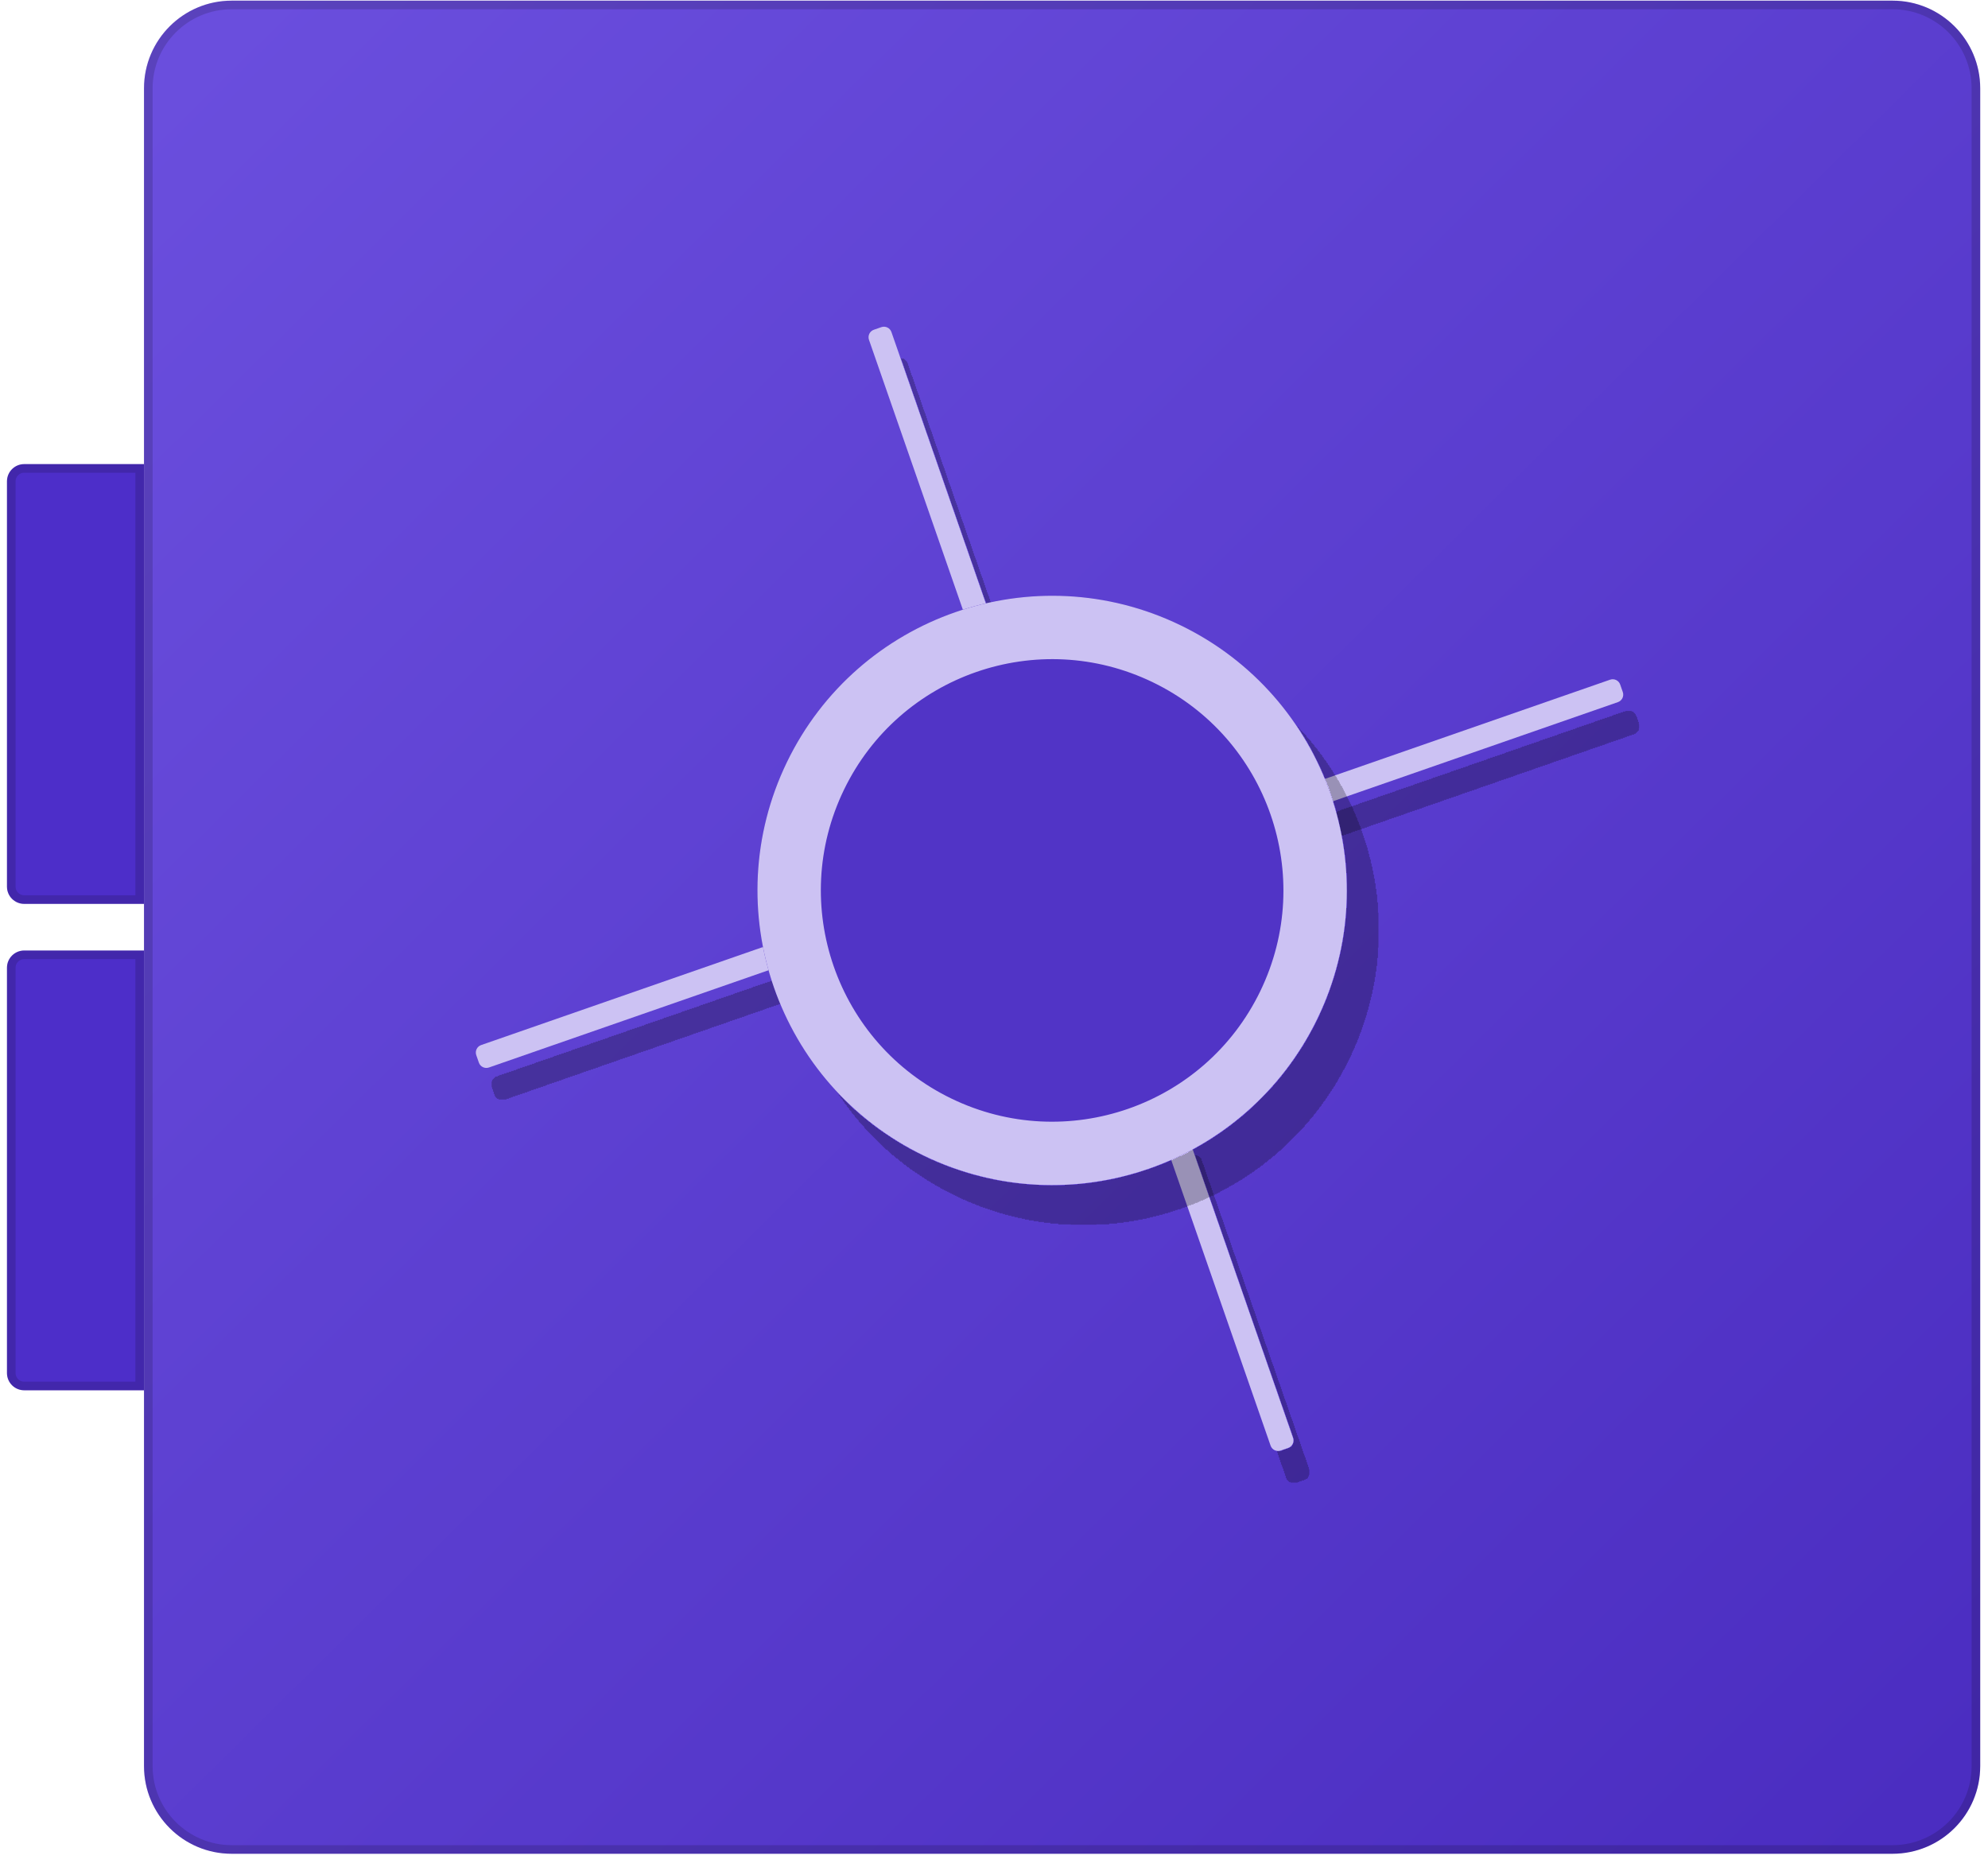
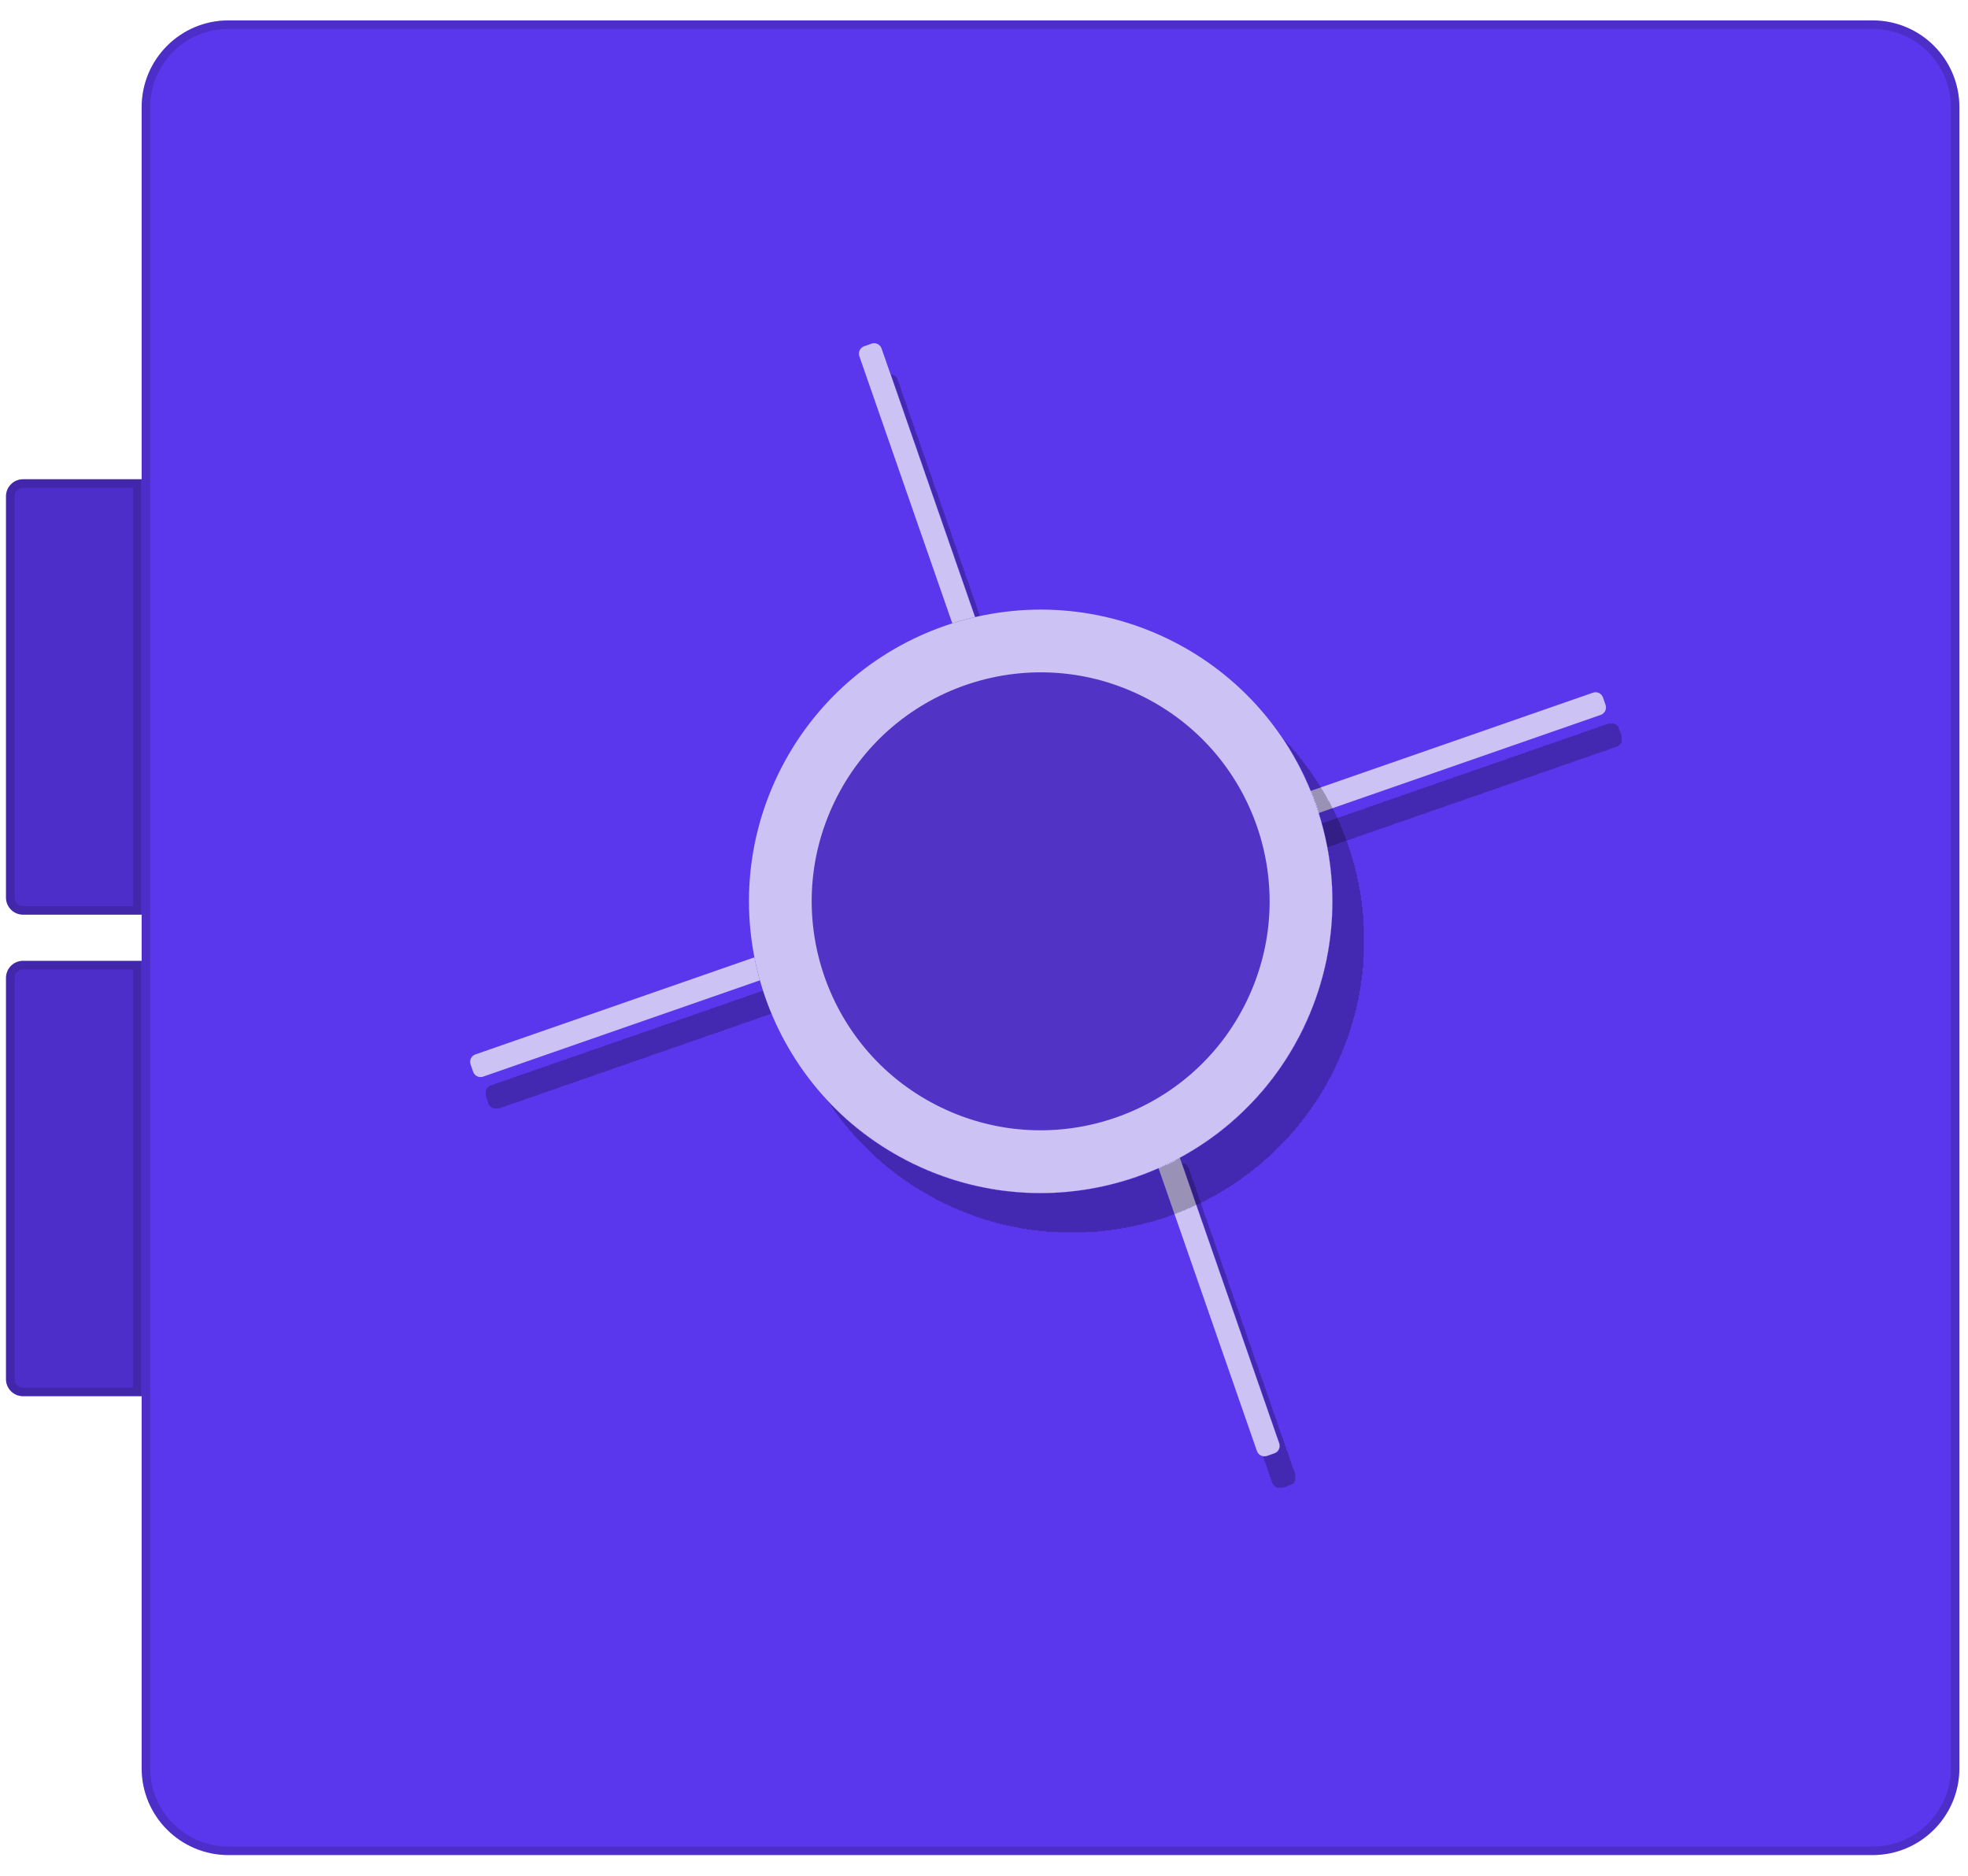
- <svg xmlns="http://www.w3.org/2000/svg" width="85" height="80" viewBox="0 0 85 80" fill="none">
-   <rect x="6.157" y="0.028" width="78.51" height="79.237" rx="3.749" fill="url(#paint0_linear_275_21914)" />
-   <rect x="6.341" y="0.212" width="78.142" height="78.869" rx="3.565" stroke="black" stroke-opacity="0.15" stroke-width="0.368" />
-   <path d="M0.298 41.379C0.298 40.973 0.628 40.643 1.034 40.643H6.157V59.447H1.034C0.628 59.447 0.298 59.118 0.298 58.711V41.379Z" fill="#4D2EC9" />
-   <path d="M1.034 40.827H5.973V59.263H1.034C0.73 59.263 0.482 59.016 0.482 58.711V41.379C0.482 41.074 0.73 40.827 1.034 40.827Z" stroke="black" stroke-opacity="0.15" stroke-width="0.368" />
-   <path d="M0.298 20.581C0.298 20.174 0.628 19.845 1.034 19.845H6.157V38.649H1.034C0.628 38.649 0.298 38.319 0.298 37.913V20.581Z" fill="#4D2EC9" />
-   <path d="M1.034 20.029H5.973V38.465H1.034C0.73 38.465 0.482 38.218 0.482 37.913V20.581C0.482 20.276 0.73 20.029 1.034 20.029Z" stroke="black" stroke-opacity="0.15" stroke-width="0.368" />
-   <g filter="url(#filter0_d_275_21914)">
-     <rect x="55.309" y="33.771" width="14.668" height="1.016" rx="0.339" transform="rotate(-19.1825 55.3086 33.771)" fill="#CCC2F3" />
+ <svg xmlns="http://www.w3.org/2000/svg" width="85" height="81" viewBox="0 0 85 81" fill="none">
+   <rect x="6.118" y="0.881" width="78.51" height="79.237" rx="3.749" fill="#5A36EC" />
+   <rect x="6.302" y="1.065" width="78.142" height="78.869" rx="3.565" stroke="black" stroke-opacity="0.15" stroke-width="0.368" />
+   <path d="M0.259 42.233C0.259 41.826 0.588 41.497 0.995 41.497H6.118V60.301H0.995C0.588 60.301 0.259 59.971 0.259 59.565V42.233Z" fill="#4D2EC9" />
+   <path d="M0.995 41.681H5.934V60.117H0.995C0.69 60.117 0.443 59.87 0.443 59.565V42.233C0.443 41.928 0.69 41.681 0.995 41.681Z" stroke="black" stroke-opacity="0.15" stroke-width="0.368" />
+   <path d="M0.259 21.434C0.259 21.028 0.588 20.698 0.995 20.698H6.118V39.503H0.995C0.588 39.503 0.259 39.173 0.259 38.766V21.434Z" fill="#4D2EC9" />
+   <path d="M0.995 20.882H5.934V39.319H0.995C0.69 39.319 0.443 39.071 0.443 38.766V21.434C0.443 21.13 0.69 20.882 0.995 20.882Z" stroke="black" stroke-opacity="0.15" stroke-width="0.368" />
+   <g filter="url(#filter0_d_284_23638)">
+     <rect x="55.27" y="34.624" width="14.668" height="1.016" rx="0.339" transform="rotate(-19.1825 55.2695 34.6245)" fill="#CCC2F3" />
  </g>
-   <g filter="url(#filter1_d_275_21914)">
-     <rect x="20.252" y="44.797" width="14.668" height="1.016" rx="0.339" transform="rotate(-19.1825 20.2515 44.7969)" fill="#CCC2F3" />
+   <g filter="url(#filter1_d_284_23638)">
+     <rect x="20.213" y="45.65" width="14.668" height="1.016" rx="0.339" transform="rotate(-19.1825 20.2129 45.6504)" fill="#CCC2F3" />
  </g>
-   <g filter="url(#filter2_d_275_21914)">
-     <rect x="38.003" y="13.877" width="14.668" height="1.016" rx="0.339" transform="rotate(70.8175 38.0029 13.877)" fill="#CCC2F3" />
+   <g filter="url(#filter2_d_284_23638)">
+     <rect x="37.964" y="14.73" width="14.668" height="1.016" rx="0.339" transform="rotate(70.8175 37.9639 14.7305)" fill="#CCC2F3" />
  </g>
-   <g filter="url(#filter3_d_275_21914)">
-     <rect x="50.578" y="47.948" width="14.668" height="1.016" rx="0.339" transform="rotate(70.8175 50.5781 47.9478)" fill="#CCC2F3" />
+   <g filter="url(#filter3_d_284_23638)">
+     <rect x="50.539" y="48.801" width="14.668" height="1.016" rx="0.339" transform="rotate(70.8175 50.5391 48.8013)" fill="#CCC2F3" />
  </g>
-   <g filter="url(#filter4_d_275_21914)">
-     <circle cx="44.986" cy="38.074" r="12.597" transform="rotate(25.8175 44.9862 38.0737)" fill="#5134C6" />
-     <circle cx="44.986" cy="38.074" r="11.242" transform="rotate(25.8175 44.9862 38.0737)" stroke="#CCC2F3" stroke-width="2.71" />
+   <g filter="url(#filter4_d_284_23638)">
+     <circle cx="44.947" cy="38.927" r="12.597" transform="rotate(25.8175 44.9471 38.9272)" fill="#5134C6" />
+     <circle cx="44.947" cy="38.927" r="11.242" transform="rotate(25.8175 44.9471 38.9272)" stroke="#CCC2F3" stroke-width="2.71" />
  </g>
  <defs>
-     <filter id="filter0_d_275_21914" x="55.401" y="29.044" width="14.68" height="6.949" filterUnits="userSpaceOnUse" color-interpolation-filters="sRGB">
+     <filter id="filter0_d_284_23638" x="55.362" y="29.898" width="14.679" height="6.949" filterUnits="userSpaceOnUse" color-interpolation-filters="sRGB">
      <feFlood flood-opacity="0" result="BackgroundImageFix" />
      <feColorMatrix in="SourceAlpha" type="matrix" values="0 0 0 0 0 0 0 0 0 0 0 0 0 0 0 0 0 0 127 0" result="hardAlpha" />
      <feOffset dx="0.677" dy="1.355" />
      <feComposite in2="hardAlpha" operator="out" />
      <feColorMatrix type="matrix" values="0 0 0 0 0 0 0 0 0 0 0 0 0 0 0 0 0 0 0.25 0" />
-       <feBlend mode="normal" in2="BackgroundImageFix" result="effect1_dropShadow_275_21914" />
-       <feBlend mode="normal" in="SourceGraphic" in2="effect1_dropShadow_275_21914" result="shape" />
+       <feBlend mode="normal" in2="BackgroundImageFix" result="effect1_dropShadow_284_23638" />
+       <feBlend mode="normal" in="SourceGraphic" in2="effect1_dropShadow_284_23638" result="shape" />
    </filter>
-     <filter id="filter1_d_275_21914" x="20.344" y="40.07" width="14.68" height="6.949" filterUnits="userSpaceOnUse" color-interpolation-filters="sRGB">
+     <filter id="filter1_d_284_23638" x="20.306" y="40.923" width="14.679" height="6.949" filterUnits="userSpaceOnUse" color-interpolation-filters="sRGB">
      <feFlood flood-opacity="0" result="BackgroundImageFix" />
      <feColorMatrix in="SourceAlpha" type="matrix" values="0 0 0 0 0 0 0 0 0 0 0 0 0 0 0 0 0 0 127 0" result="hardAlpha" />
      <feOffset dx="0.677" dy="1.355" />
      <feComposite in2="hardAlpha" operator="out" />
      <feColorMatrix type="matrix" values="0 0 0 0 0 0 0 0 0 0 0 0 0 0 0 0 0 0 0.25 0" />
-       <feBlend mode="normal" in2="BackgroundImageFix" result="effect1_dropShadow_275_21914" />
-       <feBlend mode="normal" in="SourceGraphic" in2="effect1_dropShadow_275_21914" result="shape" />
+       <feBlend mode="normal" in2="BackgroundImageFix" result="effect1_dropShadow_284_23638" />
+       <feBlend mode="normal" in="SourceGraphic" in2="effect1_dropShadow_284_23638" result="shape" />
    </filter>
-     <filter id="filter2_d_275_21914" x="37.136" y="13.969" width="6.272" height="15.357" filterUnits="userSpaceOnUse" color-interpolation-filters="sRGB">
+     <filter id="filter2_d_284_23638" x="37.097" y="14.823" width="6.272" height="15.357" filterUnits="userSpaceOnUse" color-interpolation-filters="sRGB">
      <feFlood flood-opacity="0" result="BackgroundImageFix" />
      <feColorMatrix in="SourceAlpha" type="matrix" values="0 0 0 0 0 0 0 0 0 0 0 0 0 0 0 0 0 0 127 0" result="hardAlpha" />
      <feOffset dx="0.677" dy="1.355" />
      <feComposite in2="hardAlpha" operator="out" />
      <feColorMatrix type="matrix" values="0 0 0 0 0 0 0 0 0 0 0 0 0 0 0 0 0 0 0.25 0" />
-       <feBlend mode="normal" in2="BackgroundImageFix" result="effect1_dropShadow_275_21914" />
-       <feBlend mode="normal" in="SourceGraphic" in2="effect1_dropShadow_275_21914" result="shape" />
+       <feBlend mode="normal" in2="BackgroundImageFix" result="effect1_dropShadow_284_23638" />
+       <feBlend mode="normal" in="SourceGraphic" in2="effect1_dropShadow_284_23638" result="shape" />
    </filter>
-     <filter id="filter3_d_275_21914" x="49.711" y="48.04" width="6.272" height="15.357" filterUnits="userSpaceOnUse" color-interpolation-filters="sRGB">
+     <filter id="filter3_d_284_23638" x="49.672" y="48.894" width="6.272" height="15.357" filterUnits="userSpaceOnUse" color-interpolation-filters="sRGB">
      <feFlood flood-opacity="0" result="BackgroundImageFix" />
      <feColorMatrix in="SourceAlpha" type="matrix" values="0 0 0 0 0 0 0 0 0 0 0 0 0 0 0 0 0 0 127 0" result="hardAlpha" />
      <feOffset dx="0.677" dy="1.355" />
      <feComposite in2="hardAlpha" operator="out" />
      <feColorMatrix type="matrix" values="0 0 0 0 0 0 0 0 0 0 0 0 0 0 0 0 0 0 0.25 0" />
-       <feBlend mode="normal" in2="BackgroundImageFix" result="effect1_dropShadow_275_21914" />
-       <feBlend mode="normal" in="SourceGraphic" in2="effect1_dropShadow_275_21914" result="shape" />
+       <feBlend mode="normal" in2="BackgroundImageFix" result="effect1_dropShadow_284_23638" />
+       <feBlend mode="normal" in="SourceGraphic" in2="effect1_dropShadow_284_23638" result="shape" />
    </filter>
-     <filter id="filter4_d_275_21914" x="32.387" y="25.474" width="26.553" height="26.893" filterUnits="userSpaceOnUse" color-interpolation-filters="sRGB">
+     <filter id="filter4_d_284_23638" x="32.348" y="26.328" width="26.554" height="26.893" filterUnits="userSpaceOnUse" color-interpolation-filters="sRGB">
      <feFlood flood-opacity="0" result="BackgroundImageFix" />
      <feColorMatrix in="SourceAlpha" type="matrix" values="0 0 0 0 0 0 0 0 0 0 0 0 0 0 0 0 0 0 127 0" result="hardAlpha" />
      <feOffset dx="1.355" dy="1.694" />
      <feComposite in2="hardAlpha" operator="out" />
      <feColorMatrix type="matrix" values="0 0 0 0 0 0 0 0 0 0 0 0 0 0 0 0 0 0 0.25 0" />
-       <feBlend mode="normal" in2="BackgroundImageFix" result="effect1_dropShadow_275_21914" />
-       <feBlend mode="normal" in="SourceGraphic" in2="effect1_dropShadow_275_21914" result="shape" />
+       <feBlend mode="normal" in2="BackgroundImageFix" result="effect1_dropShadow_284_23638" />
+       <feBlend mode="normal" in="SourceGraphic" in2="effect1_dropShadow_284_23638" result="shape" />
    </filter>
-     <linearGradient id="paint0_linear_275_21914" x1="6.157" y1="0.028" x2="84.667" y2="79.265" gradientUnits="userSpaceOnUse">
-       <stop stop-color="#6B4FDE" />
-       <stop offset="1" stop-color="#4A2CC0" />
-     </linearGradient>
  </defs>
</svg>
